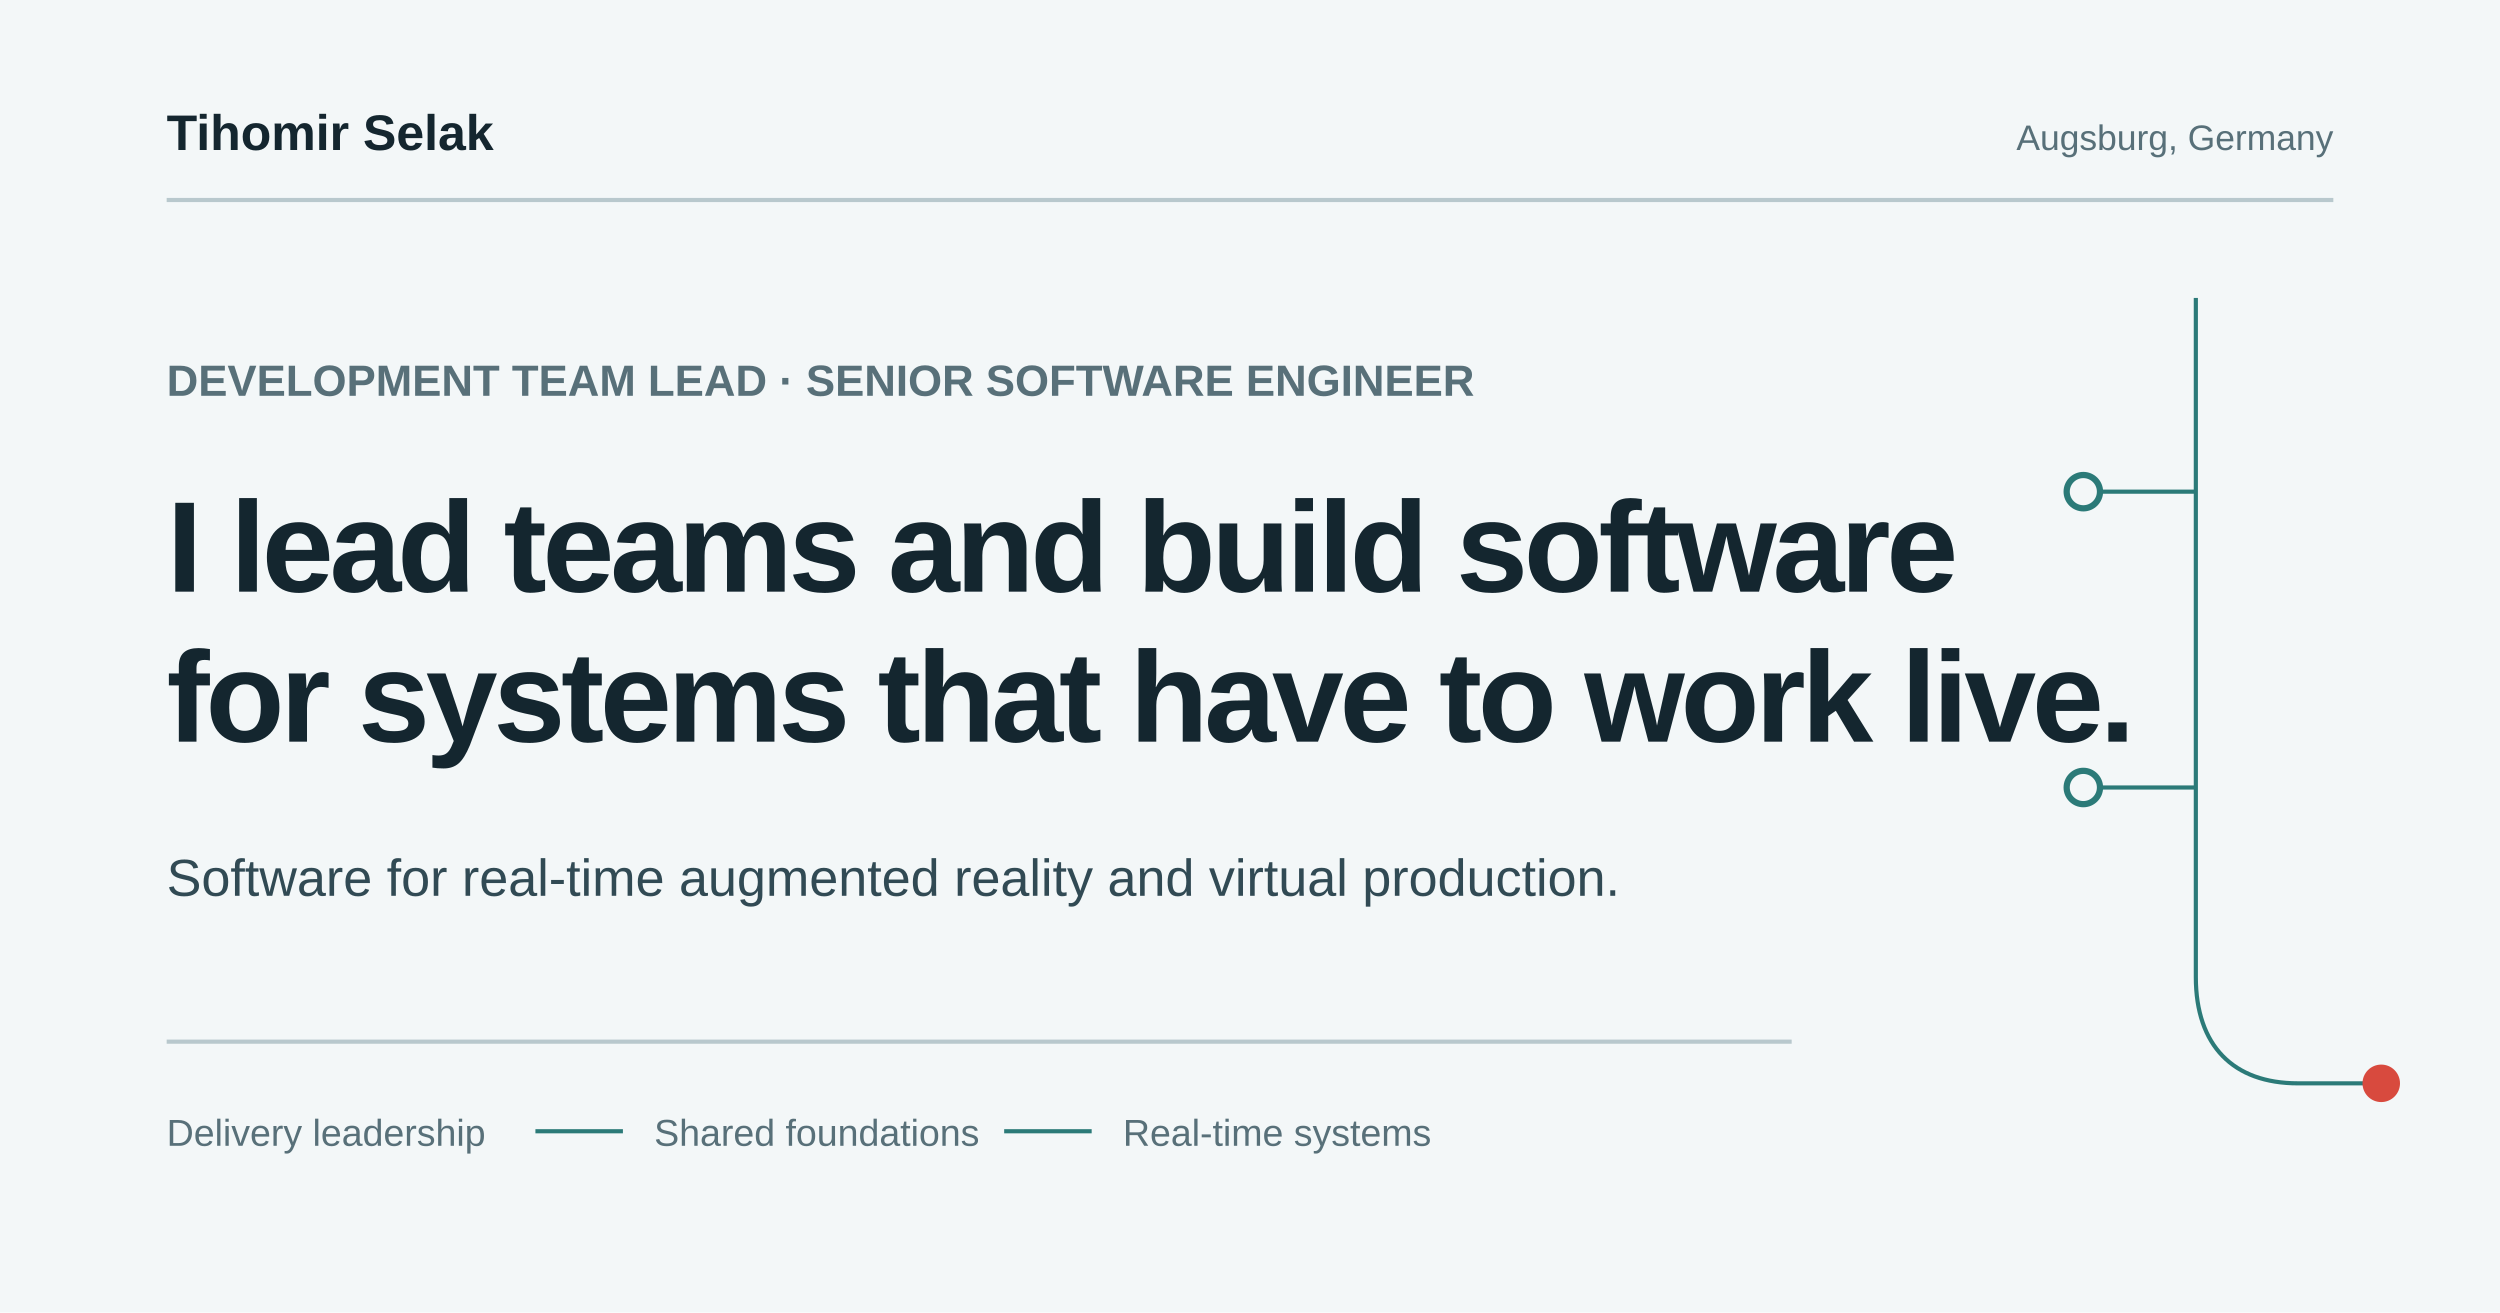
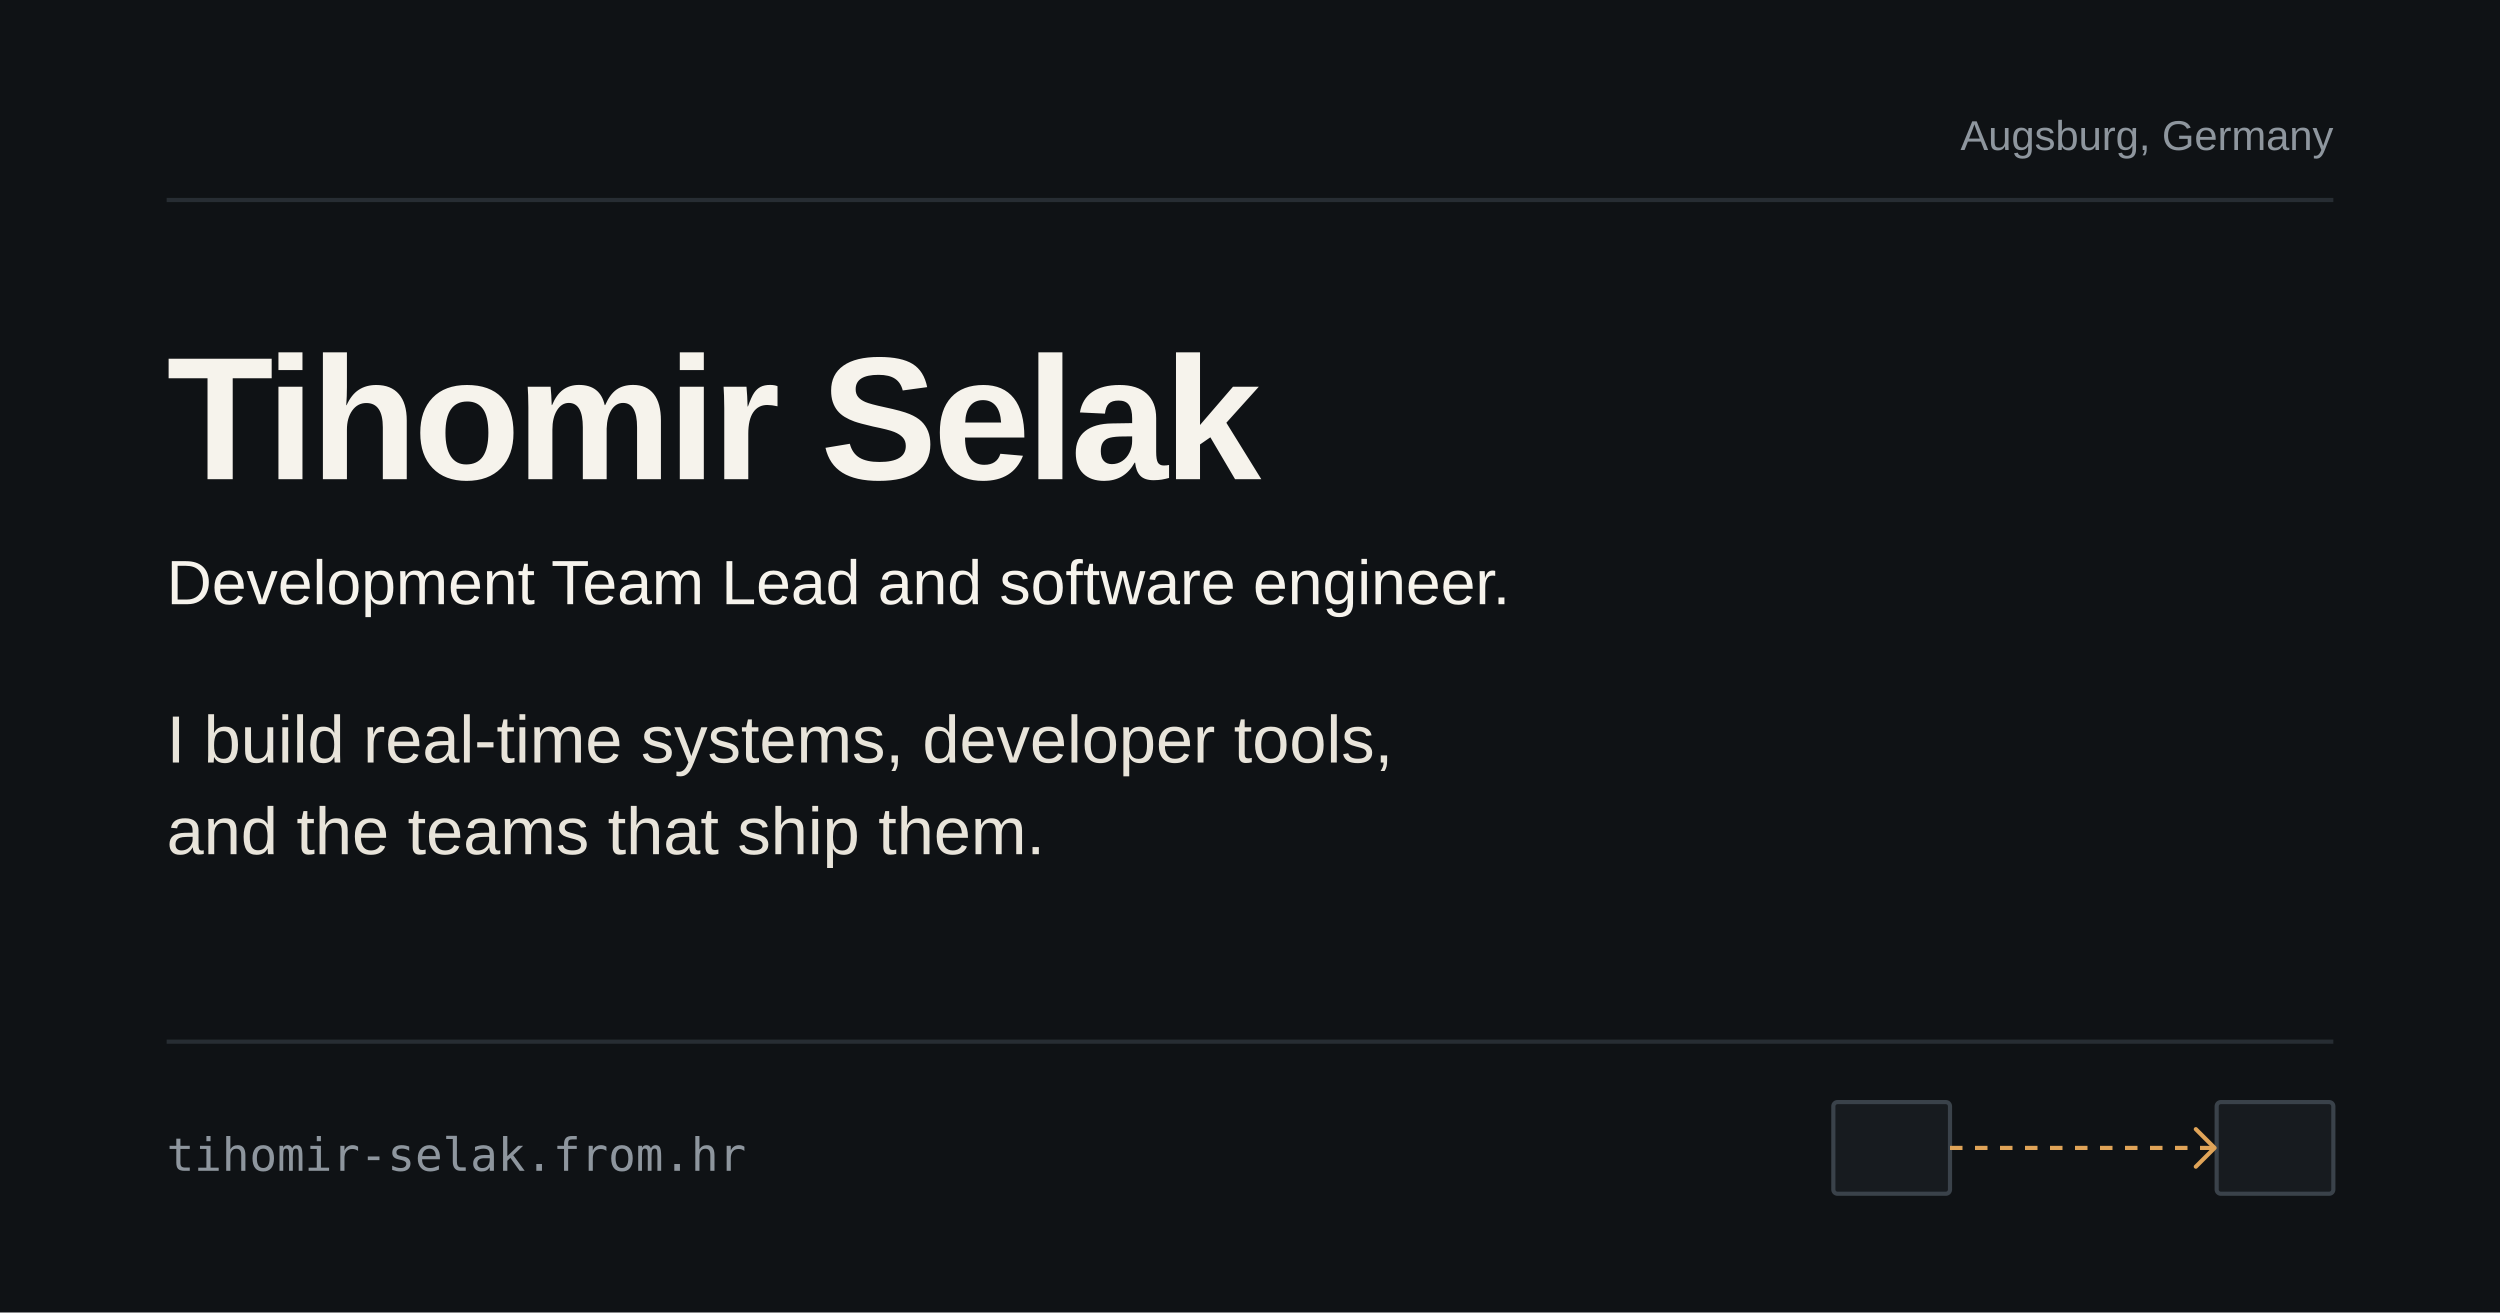
<svg xmlns="http://www.w3.org/2000/svg" width="1200" height="630" viewBox="0 0 1200 630">
-   <rect width="1200" height="630" fill="#f3f7f8" />
-   <path d="M80 96H1120" stroke="#b8c8cd" stroke-width="2" />
-   <text x="80" y="72" fill="#14262f" font-family="Arial, sans-serif" font-size="24" font-weight="700">Tihomir Selak</text>
-   <text x="1120" y="72" fill="#587079" font-family="Arial, sans-serif" font-size="17" text-anchor="end">Augsburg, Germany</text>
-   <path d="M1054 143v326c0 33 18 51 49 51h40" fill="none" stroke="#2b7a78" stroke-width="2" />
-   <path d="M1054 236h-54M1054 378h-54" fill="none" stroke="#2b7a78" stroke-width="2" />
-   <circle cx="1000" cy="236" r="8" fill="#f3f7f8" stroke="#2b7a78" stroke-width="3" />
-   <circle cx="1000" cy="378" r="8" fill="#f3f7f8" stroke="#2b7a78" stroke-width="3" />
-   <circle cx="1143" cy="520" r="9" fill="#d84a3e" />
-   <text x="80" y="190" fill="#587079" font-family="Arial, sans-serif" font-size="21" font-weight="600">DEVELOPMENT TEAM LEAD · SENIOR SOFTWARE ENGINEER</text>
-   <text x="80" y="284" fill="#14262f" font-family="Arial, sans-serif" font-size="62" font-weight="700" letter-spacing="-2">I lead teams and build software</text>
-   <text x="80" y="356" fill="#14262f" font-family="Arial, sans-serif" font-size="62" font-weight="700" letter-spacing="-2">for systems that have to work live.</text>
-   <text x="80" y="430" fill="#314a54" font-family="Arial, sans-serif" font-size="25">Software for real-time augmented reality and virtual production.</text>
-   <path d="M80 500H860" stroke="#b8c8cd" stroke-width="2" />
-   <text x="80" y="550" fill="#587079" font-family="Arial, sans-serif" font-size="18">Delivery leadership</text>
-   <path d="M257 543h42" stroke="#2b7a78" stroke-width="2" />
-   <text x="314" y="550" fill="#587079" font-family="Arial, sans-serif" font-size="18">Shared foundations</text>
-   <path d="M482 543h42" stroke="#2b7a78" stroke-width="2" />
-   <text x="539" y="550" fill="#587079" font-family="Arial, sans-serif" font-size="18">Real-time systems</text>
+   <rect width="1200" height="630" fill="#0F1215" />
+   <path d="M80 96H1120" stroke="#272D33" stroke-width="2" />
+   <text x="1120" y="72" fill="#8E969E" font-family="Archivo, Arial, sans-serif" font-size="20" text-anchor="end">Augsburg, Germany</text>
+   <text x="80" y="230" fill="#F6F3EC" font-family="Archivo, Arial, sans-serif" font-size="84" font-weight="700" letter-spacing="-2">Tihomir Selak</text>
+   <text x="80" y="290" fill="#F6F3EC" font-family="Archivo, Arial, sans-serif" font-size="30" font-weight="500">Development Team Lead and software engineer.</text>
+   <text x="80" y="366" fill="#E8E4DA" font-family="Archivo, Arial, sans-serif" font-size="32">I build real-time systems, developer tools,</text>
+   <text x="80" y="410" fill="#E8E4DA" font-family="Archivo, Arial, sans-serif" font-size="32">and the teams that ship them.</text>
+   <path d="M80 500H1120" stroke="#272D33" stroke-width="2" />
+   <text x="80" y="562" fill="#8E969E" font-family="'Martian Mono', ui-monospace, monospace" font-size="22">tihomir-selak.from.hr</text>
+   <rect x="880" y="529" width="56" height="44" rx="2" fill="#171B1F" stroke="#3A424A" stroke-width="2" />
+   <rect x="1064" y="529" width="56" height="44" rx="2" fill="#171B1F" stroke="#3A424A" stroke-width="2" />
+   <path d="M936 551H1063" stroke="#E0A458" stroke-width="2" stroke-dasharray="6 6" fill="none" />
+   <path d="M1054 542l9 9-9 9" stroke="#E0A458" stroke-width="2" fill="none" stroke-linecap="round" stroke-linejoin="round" />
</svg>
